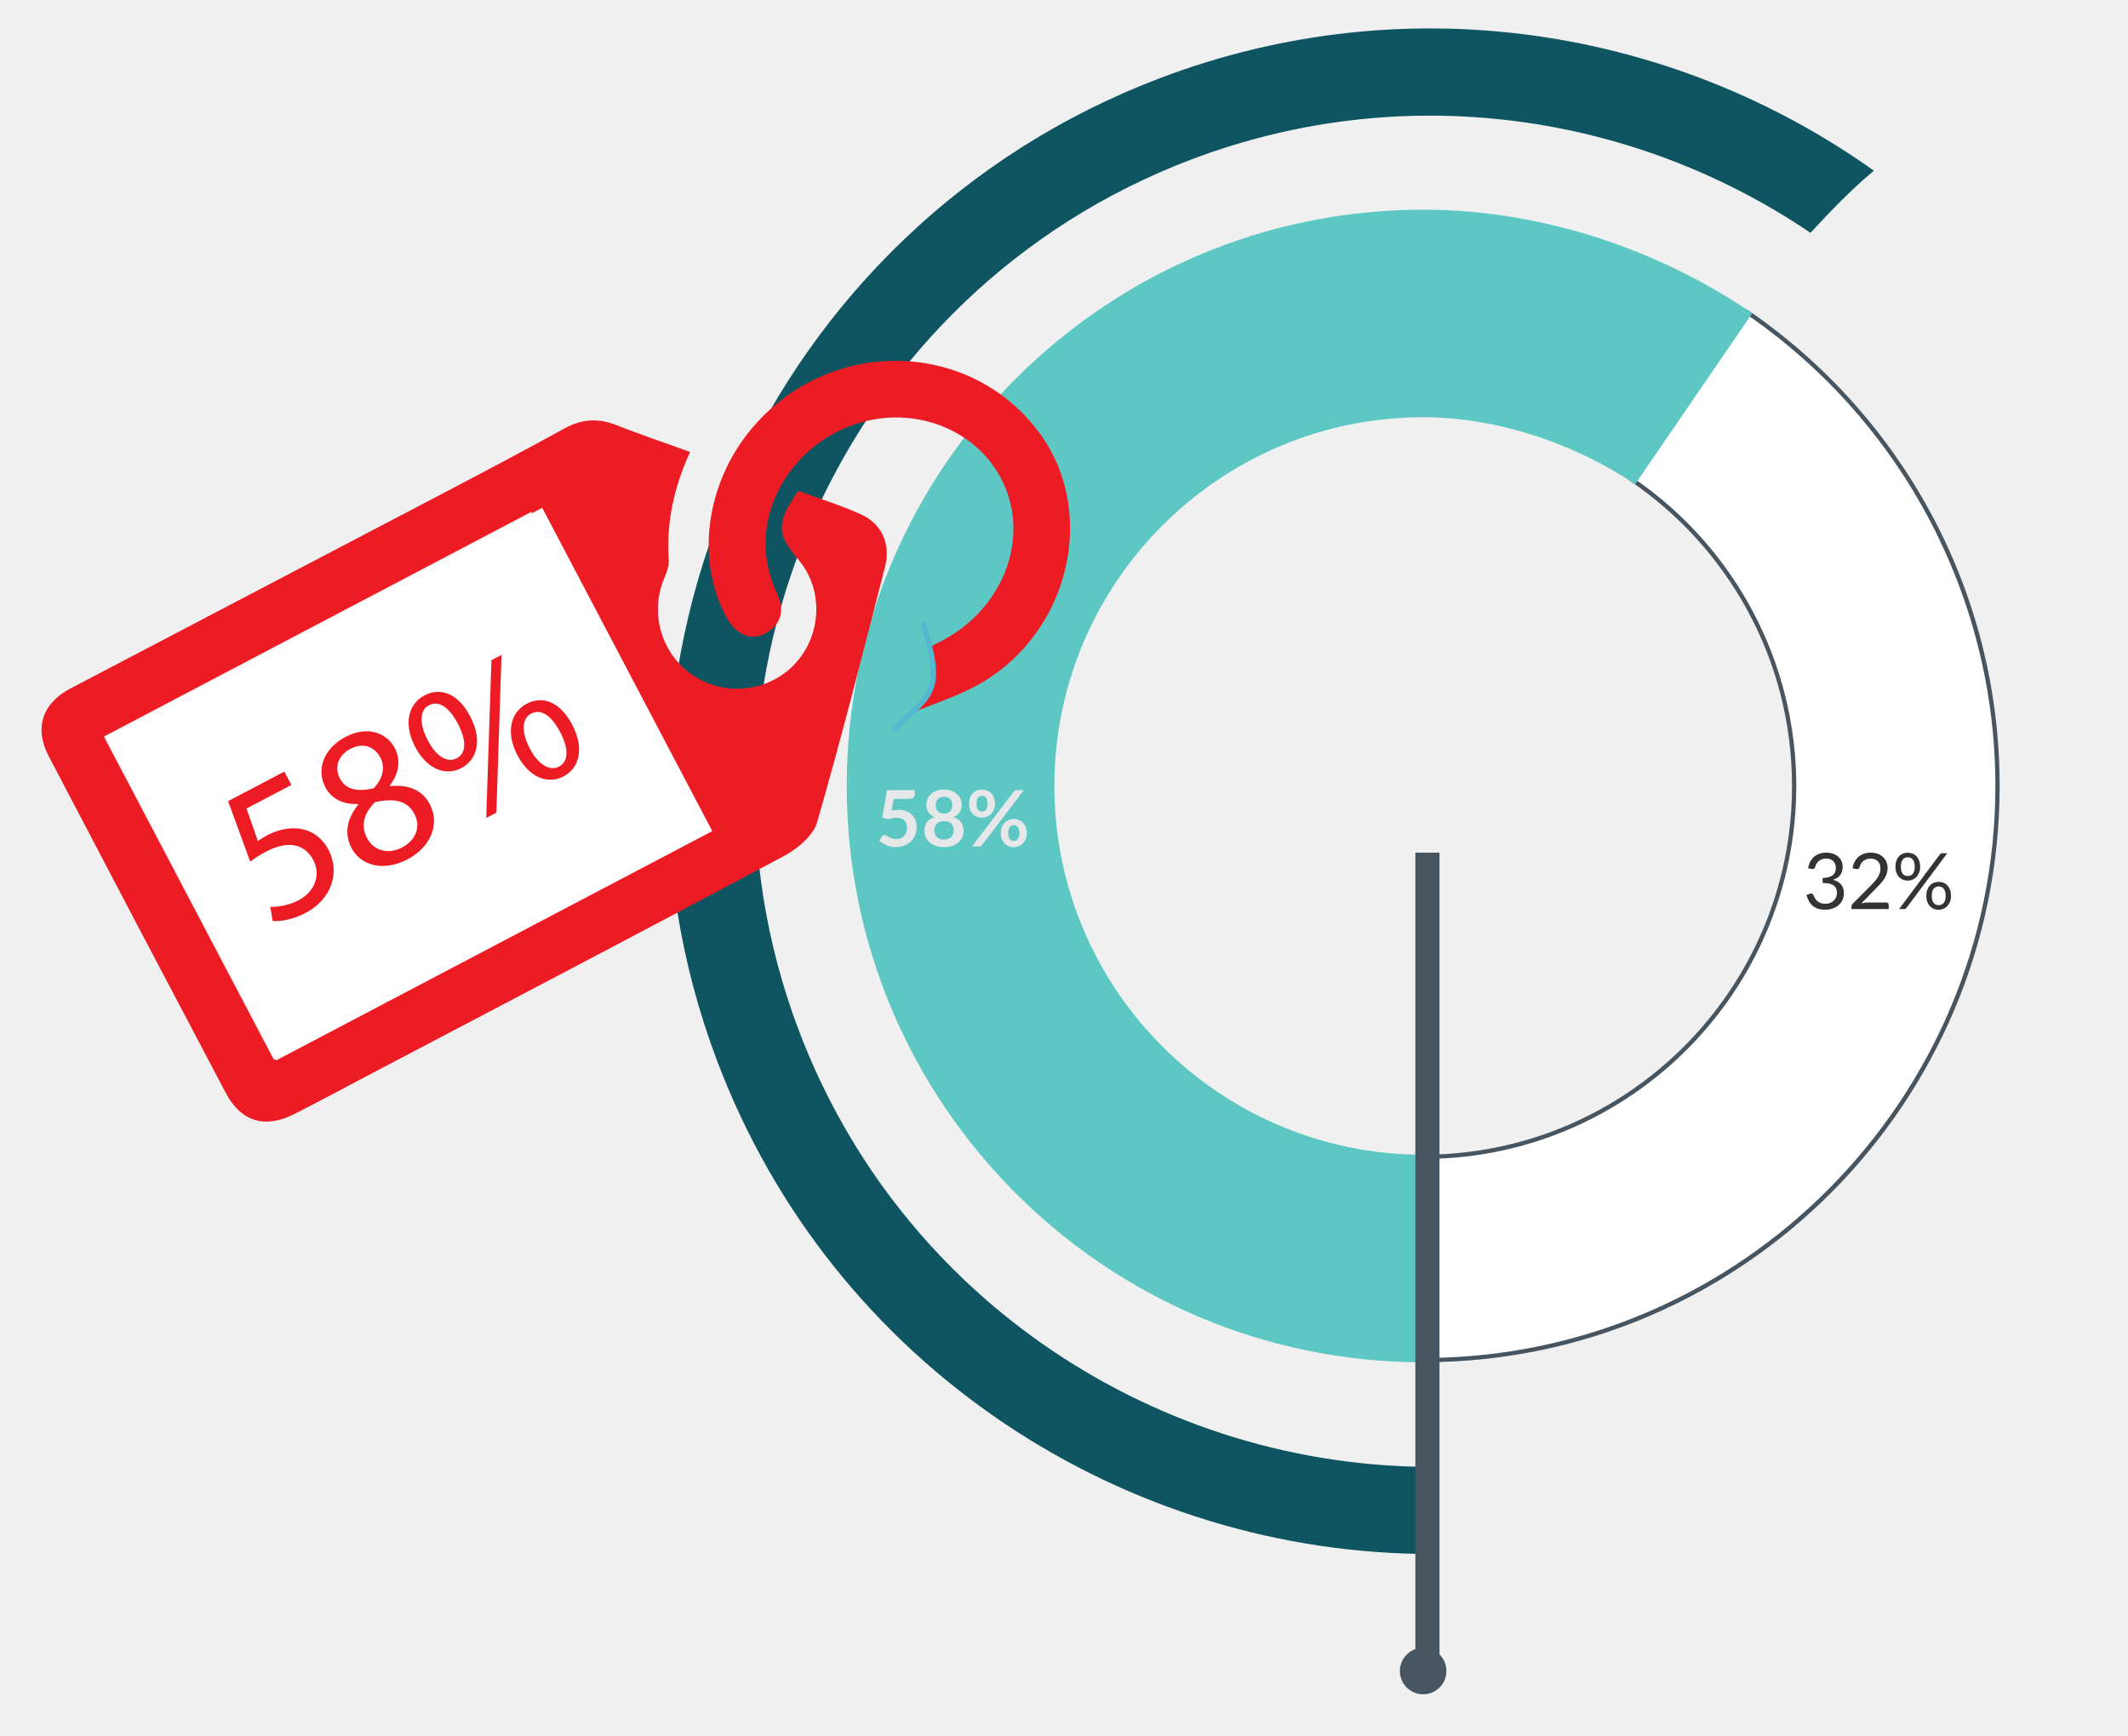
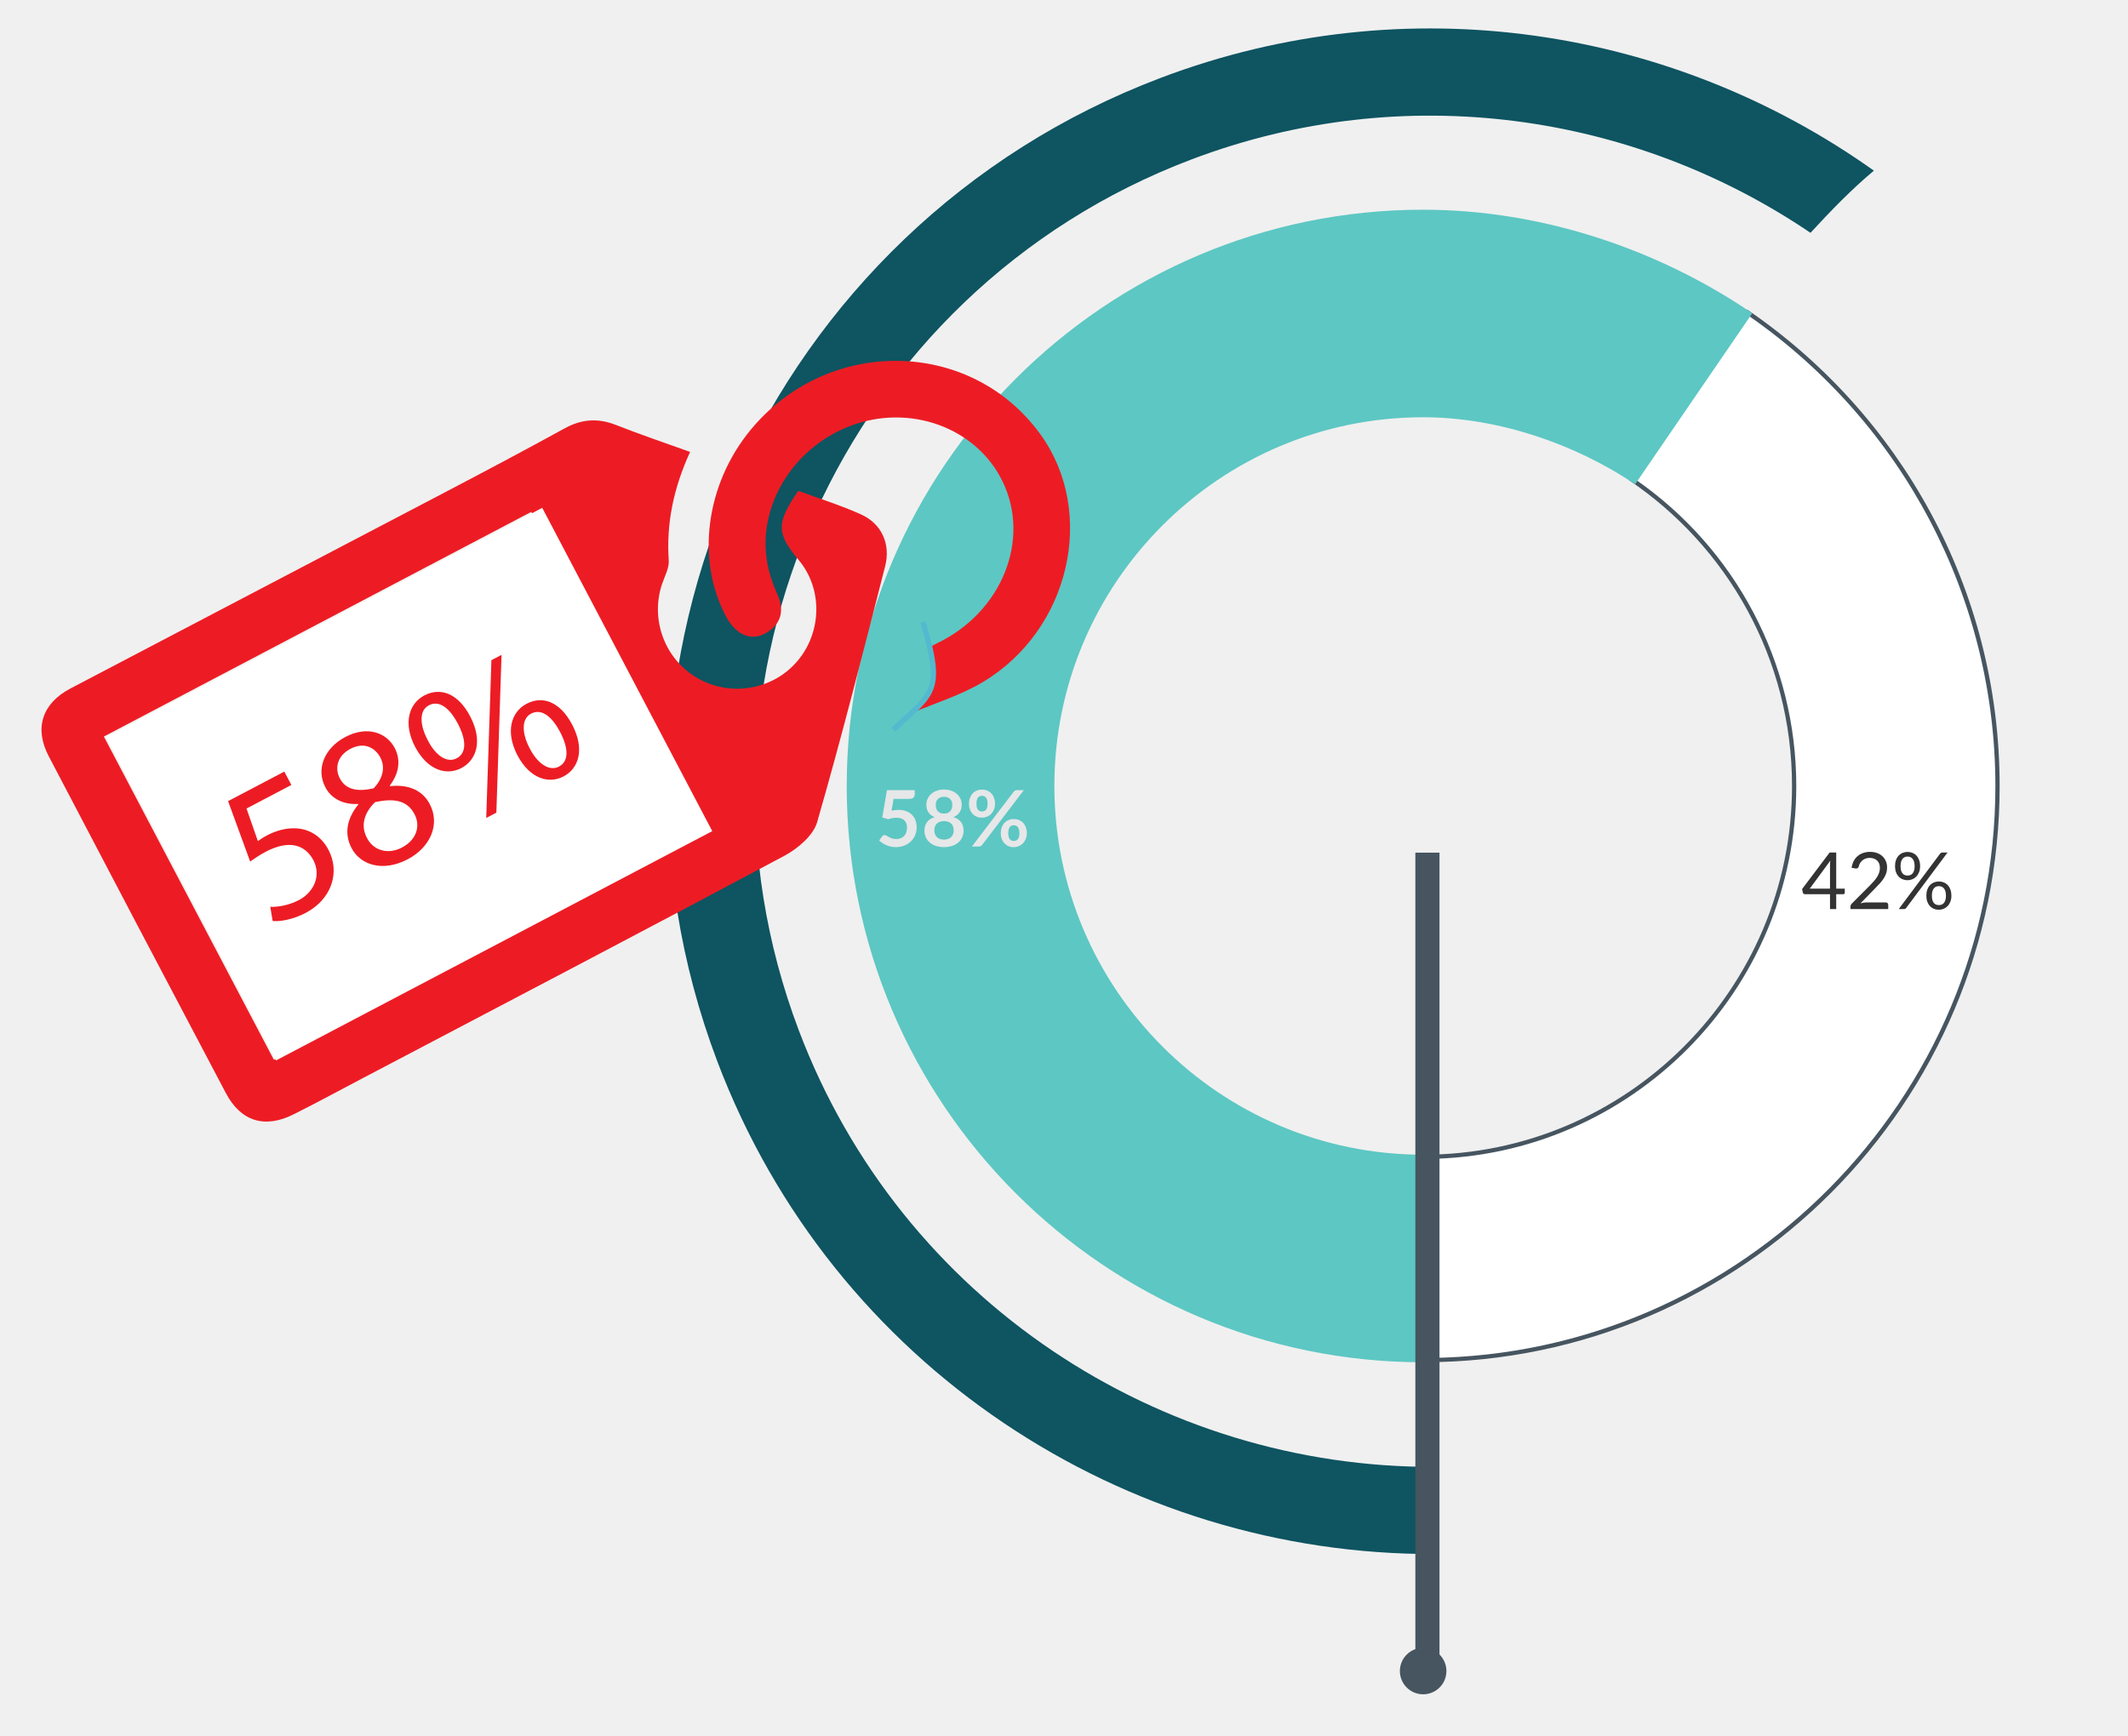
<svg xmlns="http://www.w3.org/2000/svg" width="500" height="408" viewBox="0 0 500 408">
-   <path fill="#0E5461" d="M272.704 18.308c-92.443 35.007-139.171 138.7-104.161 231.144 27.219 71.879 95.961 116.106 168.652 115.777v-20.485c-64.428.339-125.37-38.845-149.493-102.548-31.006-81.877 10.377-173.717 92.26-204.728 50.172-18.999 104.066-10.785 145.435 17.252 4.785-5.201 9.626-10.197 14.897-14.612-47.12-33.533-109.565-43.775-167.59-21.8z" />
-   <path fill="#fff" d="M334.877 271.881c47.856-.271 86.681-39.265 86.681-87.157 0-28.862-14.269-55.762-38.196-72.064l27.269-39.218c36.772 25.266 58.708 66.827 58.708 111.282 0 73.996-60.066 134.422-133.996 134.933l-.466-47.776z" />
-   <path fill="#465560" d="M410.756 74.136c36.39 25.199 58.082 66.463 58.082 110.587 0 73.56-59.568 133.658-133.001 134.429l-.455-46.776c47.885-.527 86.676-39.645 86.676-87.652 0-28.86-14.185-55.77-37.998-72.191l26.696-38.397m-.253-1.387l-27.841 40.041c23.144 15.574 38.396 41.999 38.396 71.934 0 47.78-38.872 86.658-86.658 86.658h-.027l.475 48.777c74.473-.241 134.991-60.908 134.991-135.436-.001-46.49-23.545-87.572-59.336-111.974zM339.853 392.729c0 3.025-2.443 5.468-5.48 5.468-3.008 0-5.455-2.442-5.455-5.468 0-3.008 2.447-5.456 5.455-5.456 3.036-.001 5.48 2.448 5.48 5.456z" />
-   <path fill="#5DC7C3" d="M247.738 184.724c0-47.796 38.877-86.659 86.661-86.659 17.847 0 35.992 6.45 49.796 15.749l27.521-40.194c-21.709-14.804-49.125-24.334-77.316-24.334-74.692 0-135.452 60.751-135.452 135.438 0 74.683 60.76 135.443 135.452 135.443l.447-.008-.475-48.777c-47.767-.012-86.634-38.878-86.634-86.658z" />
-   <path stroke="#465560" stroke-width="5.67" stroke-miterlimit="10" d="M335.391 200.391v192.338-192.338z" fill="none" />
+   <path fill="#0E5461" d="M272.704 18.308c-92.443 35.007-139.171 138.7-104.161 231.144 27.219 71.879 95.961 116.106 168.651 115.776v-20.484c-64.428.339-125.369-38.846-149.492-102.548-31.007-81.877 10.377-173.717 92.26-204.729 50.172-18.999 104.065-10.785 145.435 17.252 4.785-5.201 9.626-10.197 14.897-14.612-47.12-33.532-109.565-43.774-167.59-21.799z" />
+   <path fill="#fff" d="M334.877 271.881c47.855-.271 86.681-39.265 86.681-87.157 0-28.862-14.27-55.762-38.196-72.064l27.27-39.218c36.771 25.266 58.708 66.827 58.708 111.282 0 73.997-60.066 134.422-133.996 134.933l-.467-47.776z" />
+   <path fill="#465560" d="M410.756 74.136c36.39 25.199 58.082 66.463 58.082 110.587 0 73.56-59.568 133.658-133.001 134.429l-.455-46.776c47.885-.526 86.676-39.646 86.676-87.652 0-28.86-14.186-55.77-37.998-72.191l26.696-38.397m-.253-1.387l-27.842 40.041c23.145 15.574 38.396 41.999 38.396 71.934 0 47.78-38.872 86.658-86.658 86.658h-.027l.476 48.777c74.473-.241 134.991-60.908 134.991-135.436-.001-46.49-23.545-87.572-59.336-111.974zM339.853 392.729c0 3.025-2.443 5.469-5.48 5.469-3.008 0-5.454-2.442-5.454-5.469 0-3.008 2.446-5.455 5.454-5.455 3.035-.003 5.48 2.447 5.48 5.455z" />
+   <path fill="#5DC7C3" d="M247.738 184.724c0-47.796 38.877-86.659 86.661-86.659 17.847 0 35.992 6.45 49.796 15.749l27.521-40.194c-21.709-14.804-49.125-24.334-77.316-24.334-74.691 0-135.452 60.751-135.452 135.438 0 74.683 60.761 135.443 135.452 135.443l.447-.008-.476-48.777c-47.766-.012-86.633-38.878-86.633-86.658z" />
+   <path stroke="#465560" stroke-width="5.67" stroke-miterlimit="10" d="M335.391 200.391v192.337-192.337z" fill="none" />
  <g fill="#E6E7E8">
-     <path d="M214.933 186.667c0 .323-.103.586-.307.787-.205.202-.545.302-1.021.302h-3.644l-.476 2.765c.598-.122 1.145-.183 1.639-.183.696 0 1.308.104 1.836.311.528.208.972.495 1.332.861s.632.795.815 1.287c.183.491.275 1.021.275 1.588 0 .702-.124 1.343-.371 1.923-.247.58-.59 1.076-1.03 1.488s-.96.731-1.561.957c-.602.226-1.256.339-1.964.339-.416 0-.809-.043-1.181-.128-.373-.085-.722-.2-1.048-.344-.327-.143-.629-.308-.907-.494s-.526-.383-.746-.591l.696-.961c.146-.207.342-.311.586-.311.153 0 .307.049.462.146l.545.32c.208.116.449.223.723.32.275.098.607.147.998.147.415 0 .781-.067 1.099-.202s.582-.322.792-.563.369-.528.476-.861c.107-.333.16-.694.16-1.085 0-.72-.209-1.283-.627-1.689-.418-.406-1.033-.609-1.845-.609-.641 0-1.285.116-1.932.348l-1.41-.403 1.099-6.427h6.537v.962zM221.809 199.091c-.684 0-1.308-.091-1.873-.275-.564-.183-1.048-.442-1.451-.778s-.716-.742-.938-1.218-.334-1.007-.334-1.593c0-.781.192-1.442.577-1.982.384-.54.982-.941 1.794-1.204-.647-.269-1.131-.65-1.451-1.145-.32-.495-.48-1.09-.48-1.786 0-.5.102-.967.307-1.401.204-.433.49-.81.856-1.131.366-.32.804-.57 1.314-.75.509-.18 1.069-.27 1.68-.27.61 0 1.17.09 1.68.27.51.18.948.43 1.314.75.366.321.651.698.856 1.131.205.434.307.9.307 1.401 0 .696-.162 1.291-.485 1.786-.324.494-.806.876-1.447 1.145.812.262 1.41.664 1.794 1.204.385.541.577 1.201.577 1.982 0 .586-.112 1.117-.334 1.593s-.536.882-.938 1.218c-.403.335-.887.595-1.451.778-.567.184-1.191.275-1.874.275zm0-1.767c.372 0 .699-.053.979-.16s.517-.255.709-.444c.192-.189.337-.415.435-.677s.146-.546.146-.852c0-.727-.202-1.276-.604-1.648-.403-.373-.958-.559-1.666-.559s-1.264.186-1.667.559c-.403.372-.604.921-.604 1.648 0 .305.049.589.146.852s.243.488.435.677c.192.189.429.337.709.444s.609.16.982.16zm0-6.116c.366 0 .674-.058.924-.174.25-.116.452-.27.604-.462.152-.192.261-.412.325-.659.064-.247.096-.502.096-.765 0-.25-.04-.488-.119-.714-.08-.226-.199-.426-.357-.6-.159-.174-.36-.312-.604-.417-.244-.104-.534-.156-.87-.156-.336 0-.626.052-.87.156-.244.104-.447.243-.609.417-.162.174-.281.374-.357.6-.076.226-.114.464-.114.714 0 .263.032.518.096.765s.172.467.325.659c.153.192.354.347.604.462.251.116.559.174.926.174zM233.793 188.91c0 .5-.084.952-.252 1.355s-.393.746-.673 1.03c-.281.284-.607.502-.98.655-.372.153-.76.229-1.163.229-.439 0-.846-.076-1.218-.229-.373-.152-.694-.371-.966-.655-.272-.284-.484-.627-.636-1.03-.153-.403-.229-.854-.229-1.355 0-.513.076-.977.229-1.392.152-.415.364-.766.636-1.053.271-.287.593-.508.966-.664.372-.156.778-.234 1.218-.234s.847.078 1.222.234c.375.155.701.377.975.664.275.287.488.638.641 1.053.153.416.23.879.23 1.392zm4.404-2.848c.073-.091.165-.174.274-.247s.263-.11.458-.11h1.639l-9.833 12.9c-.073.098-.167.179-.279.243-.113.064-.249.096-.408.096h-1.685l9.834-12.882zm-6.153 2.848c0-.354-.034-.65-.101-.888s-.16-.431-.279-.577-.26-.251-.421-.315c-.162-.064-.334-.096-.517-.096s-.354.032-.513.096c-.159.064-.296.169-.412.315-.116.146-.206.339-.27.577-.064.238-.096.534-.096.888 0 .342.032.627.096.856s.154.414.27.554c.116.141.253.241.412.302s.33.092.513.092.355-.031.517-.092.302-.162.421-.302c.119-.14.212-.325.279-.554.067-.229.101-.514.101-.856zm9.22 6.922c0 .5-.084.952-.251 1.355-.168.403-.393.746-.673 1.03-.281.284-.608.504-.98.659-.372.156-.76.234-1.163.234-.439 0-.846-.078-1.218-.234-.373-.155-.694-.375-.966-.659-.272-.284-.484-.627-.637-1.03-.152-.403-.229-.854-.229-1.355 0-.513.076-.977.229-1.392.153-.415.365-.766.637-1.053.271-.287.593-.508.966-.664.372-.156.778-.234 1.218-.234s.847.078 1.222.234c.375.155.7.377.975.664.275.287.488.638.641 1.053.153.415.229.879.229 1.392zm-1.74 0c0-.354-.035-.65-.105-.888-.07-.238-.165-.431-.284-.577s-.26-.251-.421-.316c-.162-.064-.334-.096-.517-.096s-.354.032-.513.096c-.159.064-.295.169-.408.316s-.203.339-.27.577c-.067.238-.101.534-.101.888 0 .342.033.628.101.86s.157.418.27.559c.113.141.249.241.408.302.159.061.33.091.513.091s.355-.03.517-.091.302-.162.421-.302c.119-.14.213-.327.284-.559s.105-.518.105-.86z" />
+     <path d="M214.933 186.667c0 .323-.103.586-.307.787-.205.202-.545.302-1.021.302h-3.644l-.477 2.765c.599-.122 1.146-.183 1.64-.183.695 0 1.308.104 1.836.311.527.208.972.495 1.332.861.359.366.632.795.814 1.287.184.491.275 1.021.275 1.588 0 .702-.124 1.343-.371 1.923s-.59 1.076-1.03 1.488c-.439.412-.96.731-1.561.957-.603.226-1.256.339-1.964.339-.416 0-.81-.043-1.182-.128-.373-.085-.722-.2-1.048-.344-.327-.143-.629-.308-.907-.494-.277-.186-.525-.383-.745-.591l.695-.961c.146-.207.342-.311.586-.311.153 0 .308.049.462.146l.545.32c.208.116.449.223.724.32.274.098.606.147.998.147.415 0 .781-.067 1.099-.202.318-.135.582-.322.792-.563.21-.241.369-.528.477-.861.106-.333.159-.694.159-1.085 0-.72-.209-1.283-.627-1.689-.418-.406-1.032-.609-1.845-.609-.641 0-1.285.116-1.932.348l-1.41-.403 1.099-6.427h6.537v.962zM221.809 199.091c-.684 0-1.308-.091-1.873-.275-.563-.183-1.048-.442-1.451-.778-.402-.336-.716-.742-.938-1.218s-.334-1.007-.334-1.593c0-.781.191-1.442.577-1.982.384-.54.981-.941 1.794-1.204-.647-.269-1.131-.65-1.451-1.145s-.48-1.09-.48-1.786c0-.5.103-.967.308-1.401.204-.433.49-.81.855-1.131.366-.32.805-.57 1.314-.75.509-.18 1.069-.27 1.68-.27s1.17.09 1.68.27c.511.18.948.43 1.314.75.366.321.651.698.856 1.131.204.434.307.9.307 1.401 0 .696-.162 1.291-.485 1.786-.323.494-.806.876-1.446 1.145.812.262 1.409.664 1.794 1.204.385.541.576 1.201.576 1.982 0 .586-.111 1.117-.334 1.593-.222.476-.535.882-.938 1.218-.403.335-.887.595-1.451.778-.567.184-1.191.275-1.874.275zm0-1.767c.372 0 .699-.053.979-.16.279-.107.517-.255.709-.444.191-.188.337-.415.435-.677.098-.262.146-.546.146-.852 0-.727-.202-1.276-.604-1.648-.403-.373-.958-.559-1.666-.559s-1.264.186-1.667.559c-.403.372-.604.921-.604 1.648 0 .305.049.589.146.852.097.263.243.488.436.677.191.189.429.337.709.444.279.107.608.16.981.16zm0-6.116c.366 0 .674-.058.924-.174.25-.116.452-.27.604-.462.151-.192.261-.412.325-.659.063-.247.096-.502.096-.765 0-.25-.04-.488-.119-.714-.08-.226-.199-.426-.356-.6-.159-.174-.36-.312-.604-.417-.244-.104-.534-.156-.87-.156s-.626.052-.87.156-.446.243-.608.417-.281.374-.357.6-.114.464-.114.714c0 .263.032.518.097.765.063.247.172.467.324.659.153.192.354.347.604.462.249.116.557.174.924.174zM233.793 188.91c0 .5-.084.952-.252 1.355-.168.403-.394.746-.673 1.03-.281.284-.607.502-.98.655-.372.153-.76.229-1.163.229-.438 0-.846-.076-1.218-.229-.373-.152-.694-.371-.966-.655-.272-.284-.484-.627-.637-1.03-.152-.403-.229-.854-.229-1.355 0-.513.076-.977.229-1.392s.364-.766.637-1.053c.271-.287.593-.508.966-.664.372-.156.778-.234 1.218-.234.44 0 .847.078 1.222.234.375.155.701.377.976.664s.488.638.641 1.053c.152.416.229.879.229 1.392zm4.404-2.848c.073-.091.165-.174.274-.247.109-.073.263-.11.458-.11h1.639l-9.833 12.9c-.072.098-.167.179-.278.243-.113.064-.249.096-.408.096h-1.686l9.834-12.882zm-6.153 2.848c0-.354-.034-.65-.102-.888-.066-.238-.159-.431-.278-.577s-.261-.251-.421-.315c-.162-.064-.334-.096-.518-.096-.183 0-.354.032-.513.096s-.296.169-.412.315-.206.339-.271.577c-.063.238-.096.534-.096.888 0 .342.032.627.096.856.064.229.154.414.271.554.116.141.253.241.412.302s.33.092.513.092c.184 0 .355-.031.518-.092.161-.061.302-.162.421-.302.119-.14.212-.325.278-.554.068-.229.102-.514.102-.856zm9.22 6.922c0 .5-.084.952-.251 1.355-.168.403-.393.746-.673 1.03-.281.284-.608.504-.98.659-.372.156-.76.234-1.163.234-.438 0-.846-.078-1.218-.234-.373-.155-.693-.375-.966-.659-.271-.284-.484-.627-.637-1.03s-.229-.854-.229-1.355c0-.513.076-.977.229-1.392.152-.415.365-.766.637-1.053.271-.287.593-.508.966-.664.372-.156.778-.234 1.218-.234.44 0 .848.078 1.223.234.375.155.7.377.975.664.275.287.488.638.642 1.053.151.415.227.879.227 1.392zm-1.74 0c0-.354-.035-.65-.104-.888-.07-.238-.165-.431-.284-.577s-.26-.251-.421-.316c-.162-.064-.334-.096-.518-.096-.183 0-.354.032-.513.096-.159.064-.295.169-.408.316-.112.147-.203.339-.27.577-.067.238-.102.534-.102.888 0 .342.033.628.102.86s.157.418.27.559c.113.141.249.241.408.302.159.062.33.091.513.091.184 0 .355-.03.518-.091.162-.061.302-.162.421-.302s.213-.327.284-.559.104-.518.104-.86z" />
  </g>
-   <g fill="#333">
-     <path d="M429.128 200.389c.556 0 1.068.08 1.538.238s.874.385 1.213.678.603.647.792 1.062.284.876.284 1.382c0 .415-.054.786-.16 1.112-.107.327-.26.614-.458.861s-.438.457-.719.627c-.281.171-.595.308-.943.412.854.226 1.497.604 1.928 1.135.43.531.646 1.197.646 1.996 0 .604-.114 1.148-.344 1.63-.229.482-.542.893-.938 1.231s-.859.598-1.387.778c-.528.18-1.095.27-1.698.27-.696 0-1.291-.087-1.786-.261-.494-.174-.912-.414-1.254-.719s-.623-.667-.843-1.085-.405-.872-.558-1.36l.695-.293c.128-.055.257-.083.385-.083.122 0 .23.026.325.078s.166.133.215.243l.037.078.036.087c.085.177.189.377.312.6.122.223.287.432.494.627s.466.36.773.494c.309.134.691.202 1.149.202s.859-.075 1.204-.225c.345-.149.632-.343.86-.581.229-.238.401-.504.518-.797.115-.293.174-.583.174-.87 0-.354-.048-.678-.142-.971-.095-.293-.266-.546-.513-.76-.248-.213-.59-.381-1.025-.503-.437-.122-.997-.183-1.681-.183v-1.19c.556 0 1.03-.058 1.424-.174.394-.116.716-.275.966-.476.25-.202.432-.443.545-.724s.169-.592.169-.934c0-.378-.059-.708-.178-.989s-.283-.513-.49-.696c-.208-.183-.453-.32-.737-.412-.283-.092-.59-.138-.92-.138-.329 0-.635.049-.915.146-.281.098-.53.233-.747.407s-.397.381-.544.622c-.146.241-.257.501-.33.782-.049.177-.122.305-.22.384-.098.079-.223.119-.375.119l-.097-.004-.114-.014-.852-.144c.086-.598.25-1.127.494-1.588s.555-.847.93-1.158c.375-.312.806-.548 1.291-.71.486-.158 1.009-.239 1.571-.239zM439.574 200.389c.555 0 1.074.083 1.557.248.481.165.898.404 1.249.719.352.314.628.697.829 1.149s.302.964.302 1.538c0 .488-.073.94-.22 1.355-.146.416-.345.813-.595 1.195-.251.382-.539.751-.865 1.108-.327.357-.673.722-1.039 1.094l-3.452 3.534c.244-.067.491-.121.741-.16.251-.04.492-.06.724-.06h4.395c.178 0 .317.052.422.156.104.104.155.238.155.403v.989h-8.753v-.559c0-.116.022-.235.068-.357s.121-.235.225-.339l4.202-4.221c.349-.354.666-.694.952-1.021.287-.327.533-.655.737-.984.205-.33.362-.664.472-1.002.11-.339.165-.7.165-1.085s-.062-.722-.184-1.012-.29-.529-.503-.719c-.214-.189-.464-.331-.751-.426s-.596-.142-.925-.142c-.33 0-.635.049-.916.146-.28.098-.529.234-.746.408s-.399.38-.549.618c-.149.238-.255.5-.316.787-.049.177-.122.305-.22.385-.098.079-.226.119-.384.119l-.097-.004-.114-.014-.852-.146c.085-.598.25-1.127.494-1.588s.554-.847.93-1.158c.375-.312.806-.548 1.291-.71.486-.163 1.01-.244 1.571-.244zM451.165 203.703c0 .513-.079.972-.237 1.378-.159.406-.371.748-.637 1.026s-.575.49-.929.636c-.354.146-.724.22-1.108.22-.415 0-.798-.073-1.149-.22-.351-.146-.657-.358-.92-.636s-.467-.62-.613-1.026c-.146-.406-.22-.865-.22-1.378 0-.525.073-.992.22-1.401.146-.409.351-.753.613-1.034s.569-.495.92-.641c.352-.146.734-.22 1.149-.22.409 0 .792.073 1.149.22.356.146.665.36.925.641.259.281.464.625.613 1.034.15.409.224.876.224 1.401zm4.588-2.838c.079-.104.163-.185.251-.243.089-.058.206-.087.353-.087h1.172l-9.586 12.855c-.061.08-.134.144-.22.192-.085.049-.186.073-.302.073h-1.209l9.541-12.79zm-5.86 2.838c0-.403-.043-.745-.128-1.025-.086-.281-.203-.511-.353-.691-.149-.18-.323-.31-.521-.389-.199-.08-.411-.119-.637-.119s-.438.04-.637.119c-.198.079-.37.209-.517.389-.146.18-.261.41-.344.691-.082.281-.123.623-.123 1.025 0 .397.041.734.123 1.012.083.278.197.504.344.678s.318.299.517.375c.199.076.411.114.637.114s.438-.038.637-.114c.198-.076.372-.202.521-.375s.267-.4.353-.678c.085-.277.128-.615.128-1.012zm8.524 6.858c0 .513-.079.971-.238 1.374-.158.403-.371.743-.636 1.021-.266.278-.574.49-.925.636-.352.146-.719.22-1.104.22-.415 0-.798-.073-1.149-.22-.351-.146-.657-.358-.92-.636s-.467-.618-.613-1.021-.22-.861-.22-1.374c0-.525.073-.993.22-1.405s.351-.758.613-1.039.569-.495.92-.641c.352-.146.734-.22 1.149-.22.409 0 .79.073 1.145.22.354.146.662.36.925.641.262.281.467.627.613 1.039s.22.88.22 1.405zm-1.264 0c0-.403-.043-.746-.128-1.03-.086-.284-.203-.514-.353-.691s-.323-.305-.522-.385c-.198-.079-.41-.119-.636-.119s-.438.04-.637.119c-.198.08-.37.208-.517.385s-.262.407-.344.691c-.082.284-.124.627-.124 1.03 0 .397.042.732.124 1.007.082.274.197.499.344.673s.318.299.517.375.411.114.637.114.438-.038.636-.114c.199-.076.373-.202.522-.375s.267-.398.353-.673c.085-.275.128-.61.128-1.007z" />
-   </g>
-   <path fill-rule="evenodd" clip-rule="evenodd" fill="#ED1C24" d="M162.149 106.21c-3.859 8.428-5.617 16.705-5.02 25.496.122 1.785-.929 3.677-1.546 5.482-2.873 8.446.635 17.814 8.37 22.228 7.765 4.431 17.668 2.714 23.409-4.05 5.799-6.845 5.938-17.02.319-23.725-5.267-6.29-5.333-8.664-.12-16.284 4.834 1.787 9.929 3.368 14.754 5.541 4.8 2.163 7.004 6.926 5.665 12.167-5.141 20.1-10.234 40.219-15.979 60.154-.91 3.162-4.583 6.247-7.742 7.938-32.883 17.56-65.919 34.829-98.911 52.176-5.454 2.867-10.867 5.812-16.373 8.57-6.778 3.399-12.39 1.666-15.903-5-13.93-26.378-27.812-52.78-41.642-79.211-3.428-6.555-1.523-12.39 5.106-15.872 29.274-15.378 58.592-30.677 87.874-46.042 9.458-4.964 18.898-9.946 28.254-15.1 4.009-2.205 7.854-2.462 12.095-.791 5.558 2.197 11.237 4.103 17.39 6.323zm-97.795 142.876c33.741-17.742 67.032-35.247 100.426-52.805-13.484-25.643-26.697-50.775-39.952-75.981-33.639 17.688-66.946 35.201-100.426 52.804 13.373 25.436 26.549 50.493 39.952 75.982zM244.456 102.071c-16.338-22.58-49.898-23.094-68.089-1.041-10.606 12.87-12.906 30.818-5.646 44.095 2.217 4.057 5.773 5.622 9.142 3.71 3.652-2.075 4.534-5.223 2.806-9.116-.724-1.619-1.354-3.303-1.835-5.012-3.902-13.827 4.465-29.078 18.94-34.599 13.972-5.33 29.608.356 35.778 13.013 6.722 13.781-.225 30.812-15.363 38.047-.639.304-1.317.687-1.951 1.131.565 1.125.868 2.368.721 3.673-.06.526-.103 1.056-.119 1.586.115.51.202 1.029.218 1.564.072 2.384-.88 4.325-2.373 6.102-.716.852-1.707 1.442-2.608 2.088l-.373.231.131.19c5.702-2.431 11.773-4.254 17.047-7.4 20.558-12.262 26.832-39.937 13.574-58.262z" />
-   <path fill-rule="evenodd" clip-rule="evenodd" fill="#fff" d="M64.852 249.228c-13.402-25.489-26.578-50.546-39.953-75.982 34.173-17.966 68.171-35.842 102.504-53.896 13.256 25.207 26.47 50.34 39.954 75.982-34.086 17.921-68.066 35.786-102.505 53.896z" />
+   <path fill="#ED1C24" d="M162.149 106.21c-3.858 8.428-5.616 16.705-5.02 25.496.122 1.785-.929 3.677-1.546 5.482-2.873 8.446.635 17.814 8.37 22.228 7.765 4.431 17.668 2.714 23.408-4.05 5.8-6.845 5.938-17.021.319-23.725-5.267-6.29-5.333-8.664-.12-16.284 4.834 1.787 9.929 3.368 14.754 5.541 4.8 2.163 7.004 6.926 5.665 12.167-5.141 20.1-10.233 40.219-15.979 60.154-.91 3.162-4.583 6.247-7.742 7.938-32.883 17.56-65.919 34.829-98.911 52.176-5.454 2.867-10.867 5.812-16.373 8.569-6.778 3.399-12.39 1.666-15.903-5-13.93-26.377-27.812-52.779-41.642-79.21-3.428-6.555-1.523-12.39 5.106-15.872 29.273-15.378 58.592-30.677 87.874-46.042 9.458-4.964 18.897-9.946 28.254-15.1 4.009-2.205 7.854-2.462 12.095-.791 5.559 2.197 11.238 4.103 17.391 6.323zm-97.795 142.876c33.741-17.742 67.032-35.247 100.426-52.805-13.483-25.643-26.696-50.775-39.951-75.981-33.64 17.688-66.946 35.201-100.427 52.804 13.373 25.436 26.549 50.494 39.952 75.982zM244.456 102.071c-16.338-22.58-49.898-23.094-68.089-1.041-10.606 12.87-12.906 30.818-5.646 44.095 2.217 4.057 5.773 5.622 9.142 3.71 3.652-2.075 4.534-5.223 2.807-9.116-.725-1.619-1.354-3.303-1.835-5.012-3.902-13.827 4.465-29.078 18.939-34.599 13.973-5.33 29.608.356 35.778 13.013 6.722 13.781-.225 30.812-15.363 38.047-.639.304-1.316.687-1.951 1.131.565 1.125.868 2.368.722 3.673-.061.526-.104 1.056-.119 1.586.115.51.202 1.029.218 1.564.072 2.384-.88 4.325-2.373 6.102-.716.852-1.707 1.442-2.607 2.088l-.373.231.131.19c5.702-2.431 11.772-4.254 17.047-7.4 20.556-12.262 26.83-39.937 13.572-58.262z" />
+   <path fill="#fff" d="M64.852 249.229c-13.401-25.489-26.578-50.546-39.953-75.982 34.173-17.966 68.171-35.842 102.504-53.896 13.257 25.207 26.471 50.34 39.954 75.982-34.086 17.92-68.066 35.785-102.505 53.896z" />
  <g fill="#ED1C24">
-     <path d="M68.459 184.485l-10.537 5.54 2.669 7.654c.593-.42 1.143-.818 2.162-1.354 2.125-1.117 4.495-1.767 6.731-1.641 2.814.093 5.85 1.533 7.682 5.018 2.838 5.396.669 11.689-5.322 14.84-3.017 1.586-6.013 2.077-7.777 1.919l-.562-3.337c1.505.076 4.203-.259 6.71-1.576 3.527-1.854 5.337-5.735 3.394-9.431-1.919-3.549-5.639-4.846-11.163-1.941-1.572.826-2.715 1.645-3.667 2.309l-5.187-14.195 13.214-6.948 1.653 3.143zM82.611 199.334c-1.832-3.483-1.045-7.043 1.594-10.274l-.109-.104c-3.819.163-6.387-1.524-7.638-3.902-2.302-4.377-.168-9.294 4.675-11.841 5.354-2.815 9.795-.866 11.605 2.575 1.229 2.337 1.4 5.446-1.151 8.849l.067.128c4.156-.45 7.554.854 9.319 4.211 2.524 4.802.102 10.197-5.167 12.968-5.778 3.036-11.072 1.427-13.195-2.61zm-2.761-16.391c1.452 2.761 4.316 3.153 7.95 2.328 1.955-2.059 2.888-4.72 1.57-7.227-1.162-2.209-3.686-3.81-7.042-2.045-3.101 1.632-3.729 4.564-2.478 6.944zm17.544 8.403c-1.765-3.357-4.951-3.743-9.249-2.84-2.737 2.634-3.362 5.674-1.978 8.308 1.348 2.872 4.768 4.22 8.294 2.365 3.357-1.766 4.429-4.987 2.933-7.833zM110.449 168.317c3.061 5.82 1.521 10.318-2.048 12.195-3.442 1.81-7.868.611-10.837-4.933-2.904-5.522-1.518-10.21 2.136-12.131 3.866-2.032 7.979-.399 10.749 4.869zm-9.978 5.573c1.77 3.571 4.495 5.556 6.832 4.327 2.464-1.296 2.184-4.512.262-8.166-1.765-3.356-4.217-5.646-6.809-4.284-2.337 1.228-2.117 4.638-.285 8.123zm13.775 18.356l1.217-37.086 2.38-1.251-1.218 37.086-2.379 1.251zm20.186-21.949c3.061 5.82 1.521 10.318-2.006 12.173-3.441 1.81-7.868.611-10.814-4.89-2.927-5.566-1.541-10.254 2.113-12.175 3.866-2.033 7.937-.377 10.707 4.892zm-9.978 5.572c1.812 3.549 4.58 5.511 6.874 4.304 2.464-1.296 2.184-4.511.263-8.164-1.766-3.357-4.217-5.647-6.809-4.285-2.338 1.228-2.16 4.661-.328 8.145z" />
+     <path d="M68.459 184.485l-10.537 5.54 2.669 7.654c.593-.42 1.143-.818 2.162-1.354 2.125-1.117 4.495-1.767 6.73-1.641 2.814.093 5.851 1.533 7.683 5.018 2.838 5.396.669 11.688-5.322 14.84-3.017 1.586-6.013 2.077-7.777 1.919l-.562-3.337c1.505.076 4.203-.259 6.71-1.576 3.527-1.854 5.337-5.735 3.394-9.431-1.919-3.549-5.639-4.846-11.163-1.941-1.571.826-2.715 1.645-3.667 2.309l-5.187-14.195 13.214-6.948 1.653 3.143zM82.611 199.334c-1.832-3.483-1.045-7.043 1.595-10.274l-.109-.104c-3.819.163-6.387-1.524-7.638-3.902-2.303-4.377-.168-9.294 4.675-11.841 5.354-2.815 9.795-.866 11.604 2.575 1.229 2.337 1.4 5.446-1.15 8.849l.066.128c4.156-.45 7.555.854 9.319 4.211 2.524 4.802.103 10.197-5.167 12.968-5.778 3.036-11.072 1.427-13.195-2.61zm-2.761-16.391c1.452 2.761 4.316 3.153 7.95 2.328 1.955-2.059 2.888-4.72 1.57-7.227-1.162-2.209-3.687-3.81-7.042-2.045-3.101 1.632-3.729 4.564-2.478 6.944zm17.544 8.403c-1.765-3.357-4.951-3.743-9.249-2.84-2.736 2.634-3.361 5.674-1.978 8.308 1.348 2.872 4.768 4.22 8.294 2.365 3.357-1.766 4.429-4.987 2.933-7.833zM110.449 168.317c3.061 5.82 1.521 10.318-2.049 12.195-3.441 1.811-7.867.611-10.837-4.933-2.903-5.522-1.518-10.21 2.137-12.131 3.866-2.032 7.979-.399 10.749 4.869zm-9.978 5.573c1.771 3.571 4.495 5.556 6.832 4.327 2.464-1.296 2.184-4.512.262-8.166-1.765-3.356-4.217-5.646-6.809-4.284-2.337 1.228-2.117 4.638-.285 8.123zm13.775 18.356l1.217-37.086 2.38-1.251-1.218 37.086-2.379 1.251zm20.186-21.949c3.062 5.82 1.521 10.318-2.006 12.173-3.441 1.811-7.868.611-10.814-4.89-2.927-5.566-1.541-10.254 2.113-12.175 3.866-2.033 7.937-.377 10.707 4.892zm-9.978 5.572c1.812 3.549 4.58 5.511 6.874 4.304 2.464-1.296 2.184-4.511.263-8.164-1.766-3.357-4.217-5.647-6.809-4.285-2.338 1.228-2.16 4.661-.328 8.145z" />
  </g>
  <path stroke="#52B9CF" stroke-width="1.249" stroke-miterlimit="10" d="M216.88 146.193c4.879 16.554 2.351 16.598-6.991 25.298" fill="none" />
+   <g fill="#333">
+     <path d="M431.44 208.857h2.014v.947c0 .099-.029.183-.088.25-.06.068-.15.103-.274.103h-1.651v3.499h-1.458v-3.499h-5.894c-.124 0-.23-.036-.32-.107-.09-.07-.146-.159-.172-.264l-.167-.845 6.47-8.586h1.541v8.502zm-1.458-5.485l.015-.52c.009-.186.029-.377.06-.575l-4.835 6.58h4.761v-5.485zM439.403 200.207c.563 0 1.089.084 1.578.251.488.167.911.41 1.267.729.356.318.636.707.84 1.165.205.458.307.978.307 1.559 0 .495-.074.953-.223 1.374s-.35.824-.604 1.211-.546.762-.877 1.123c-.331.362-.683.732-1.054 1.109l-3.499 3.583c.247-.068.498-.122.752-.162.254-.041.498-.061.733-.061h4.455c.18 0 .321.053.427.157.105.105.158.241.158.409v1.002h-8.874v-.566c0-.117.023-.238.07-.361.046-.124.122-.238.228-.344l4.26-4.279c.353-.358.675-.703.966-1.034.29-.331.539-.664.747-.998.207-.334.366-.673.478-1.017s.167-.71.167-1.1-.062-.731-.186-1.025-.294-.537-.511-.729c-.216-.192-.47-.336-.761-.432s-.604-.145-.938-.145-.644.05-.928.148c-.285.1-.537.237-.757.413-.22.177-.405.386-.557.627-.152.241-.259.508-.32.798-.05.18-.124.31-.223.391-.1.08-.229.12-.39.12l-.098-.005-.116-.014-.863-.148c.087-.606.254-1.144.501-1.61.248-.467.562-.858.942-1.174.381-.316.816-.556 1.309-.72s1.024-.245 1.594-.245zM451.154 203.567c0 .52-.081.985-.241 1.396-.161.411-.376.758-.646 1.039-.27.282-.583.497-.942.646-.358.148-.733.223-1.123.223-.421 0-.809-.074-1.165-.223-.355-.148-.666-.363-.933-.646-.266-.281-.474-.628-.622-1.039s-.223-.877-.223-1.396c0-.532.074-1.006.223-1.42.148-.415.356-.765.622-1.049.267-.285.577-.502.933-.65.356-.148.744-.223 1.165-.223.415 0 .803.074 1.165.223s.675.365.938.65c.263.284.47.634.622 1.049.15.415.227.888.227 1.42zm4.649-2.878c.081-.104.166-.187.256-.245.09-.06.209-.089.357-.089h1.188l-9.718 13.031c-.062.081-.136.146-.223.195s-.188.074-.307.074h-1.225l9.672-12.966zm-5.939 2.878c0-.408-.044-.755-.131-1.04-.086-.284-.205-.518-.356-.7-.152-.183-.328-.314-.529-.395-.201-.081-.416-.121-.646-.121-.229 0-.443.04-.645.121-.201.08-.376.212-.524.395s-.265.416-.349.7c-.083.285-.125.632-.125 1.04 0 .402.042.744.125 1.025.084.281.2.511.349.687.148.177.323.304.524.381s.416.116.645.116c.229 0 .444-.039.646-.116s.377-.204.529-.381c.151-.176.271-.405.356-.687.087-.28.131-.622.131-1.025zm8.64 6.952c0 .521-.08.984-.241 1.393s-.376.754-.645 1.035c-.27.281-.582.496-.938.645-.356.149-.729.224-1.119.224-.421 0-.809-.074-1.165-.224-.355-.148-.666-.363-.933-.645-.266-.281-.473-.627-.622-1.035-.148-.408-.223-.872-.223-1.393 0-.531.074-1.007.223-1.424.149-.418.356-.77.622-1.054.267-.285.577-.501.933-.65.356-.148.744-.223 1.165-.223.415 0 .802.074 1.16.223.359.149.672.365.938.65.267.284.474.636.622 1.054.149.417.223.892.223 1.424zm-1.28 0c0-.408-.044-.756-.131-1.044-.086-.287-.205-.521-.356-.7-.152-.18-.328-.31-.529-.391-.201-.08-.416-.12-.646-.12-.229 0-.443.04-.645.12-.201.081-.376.211-.524.391-.148.179-.265.413-.349.7-.083.288-.125.636-.125 1.044 0 .402.042.743.125 1.021.084.278.2.506.349.683.148.176.323.303.524.38.201.078.416.116.645.116.229 0 .444-.038.646-.116.201-.077.377-.204.529-.38.151-.177.271-.404.356-.683.087-.278.131-.619.131-1.021z" />
+   </g>
</svg>
